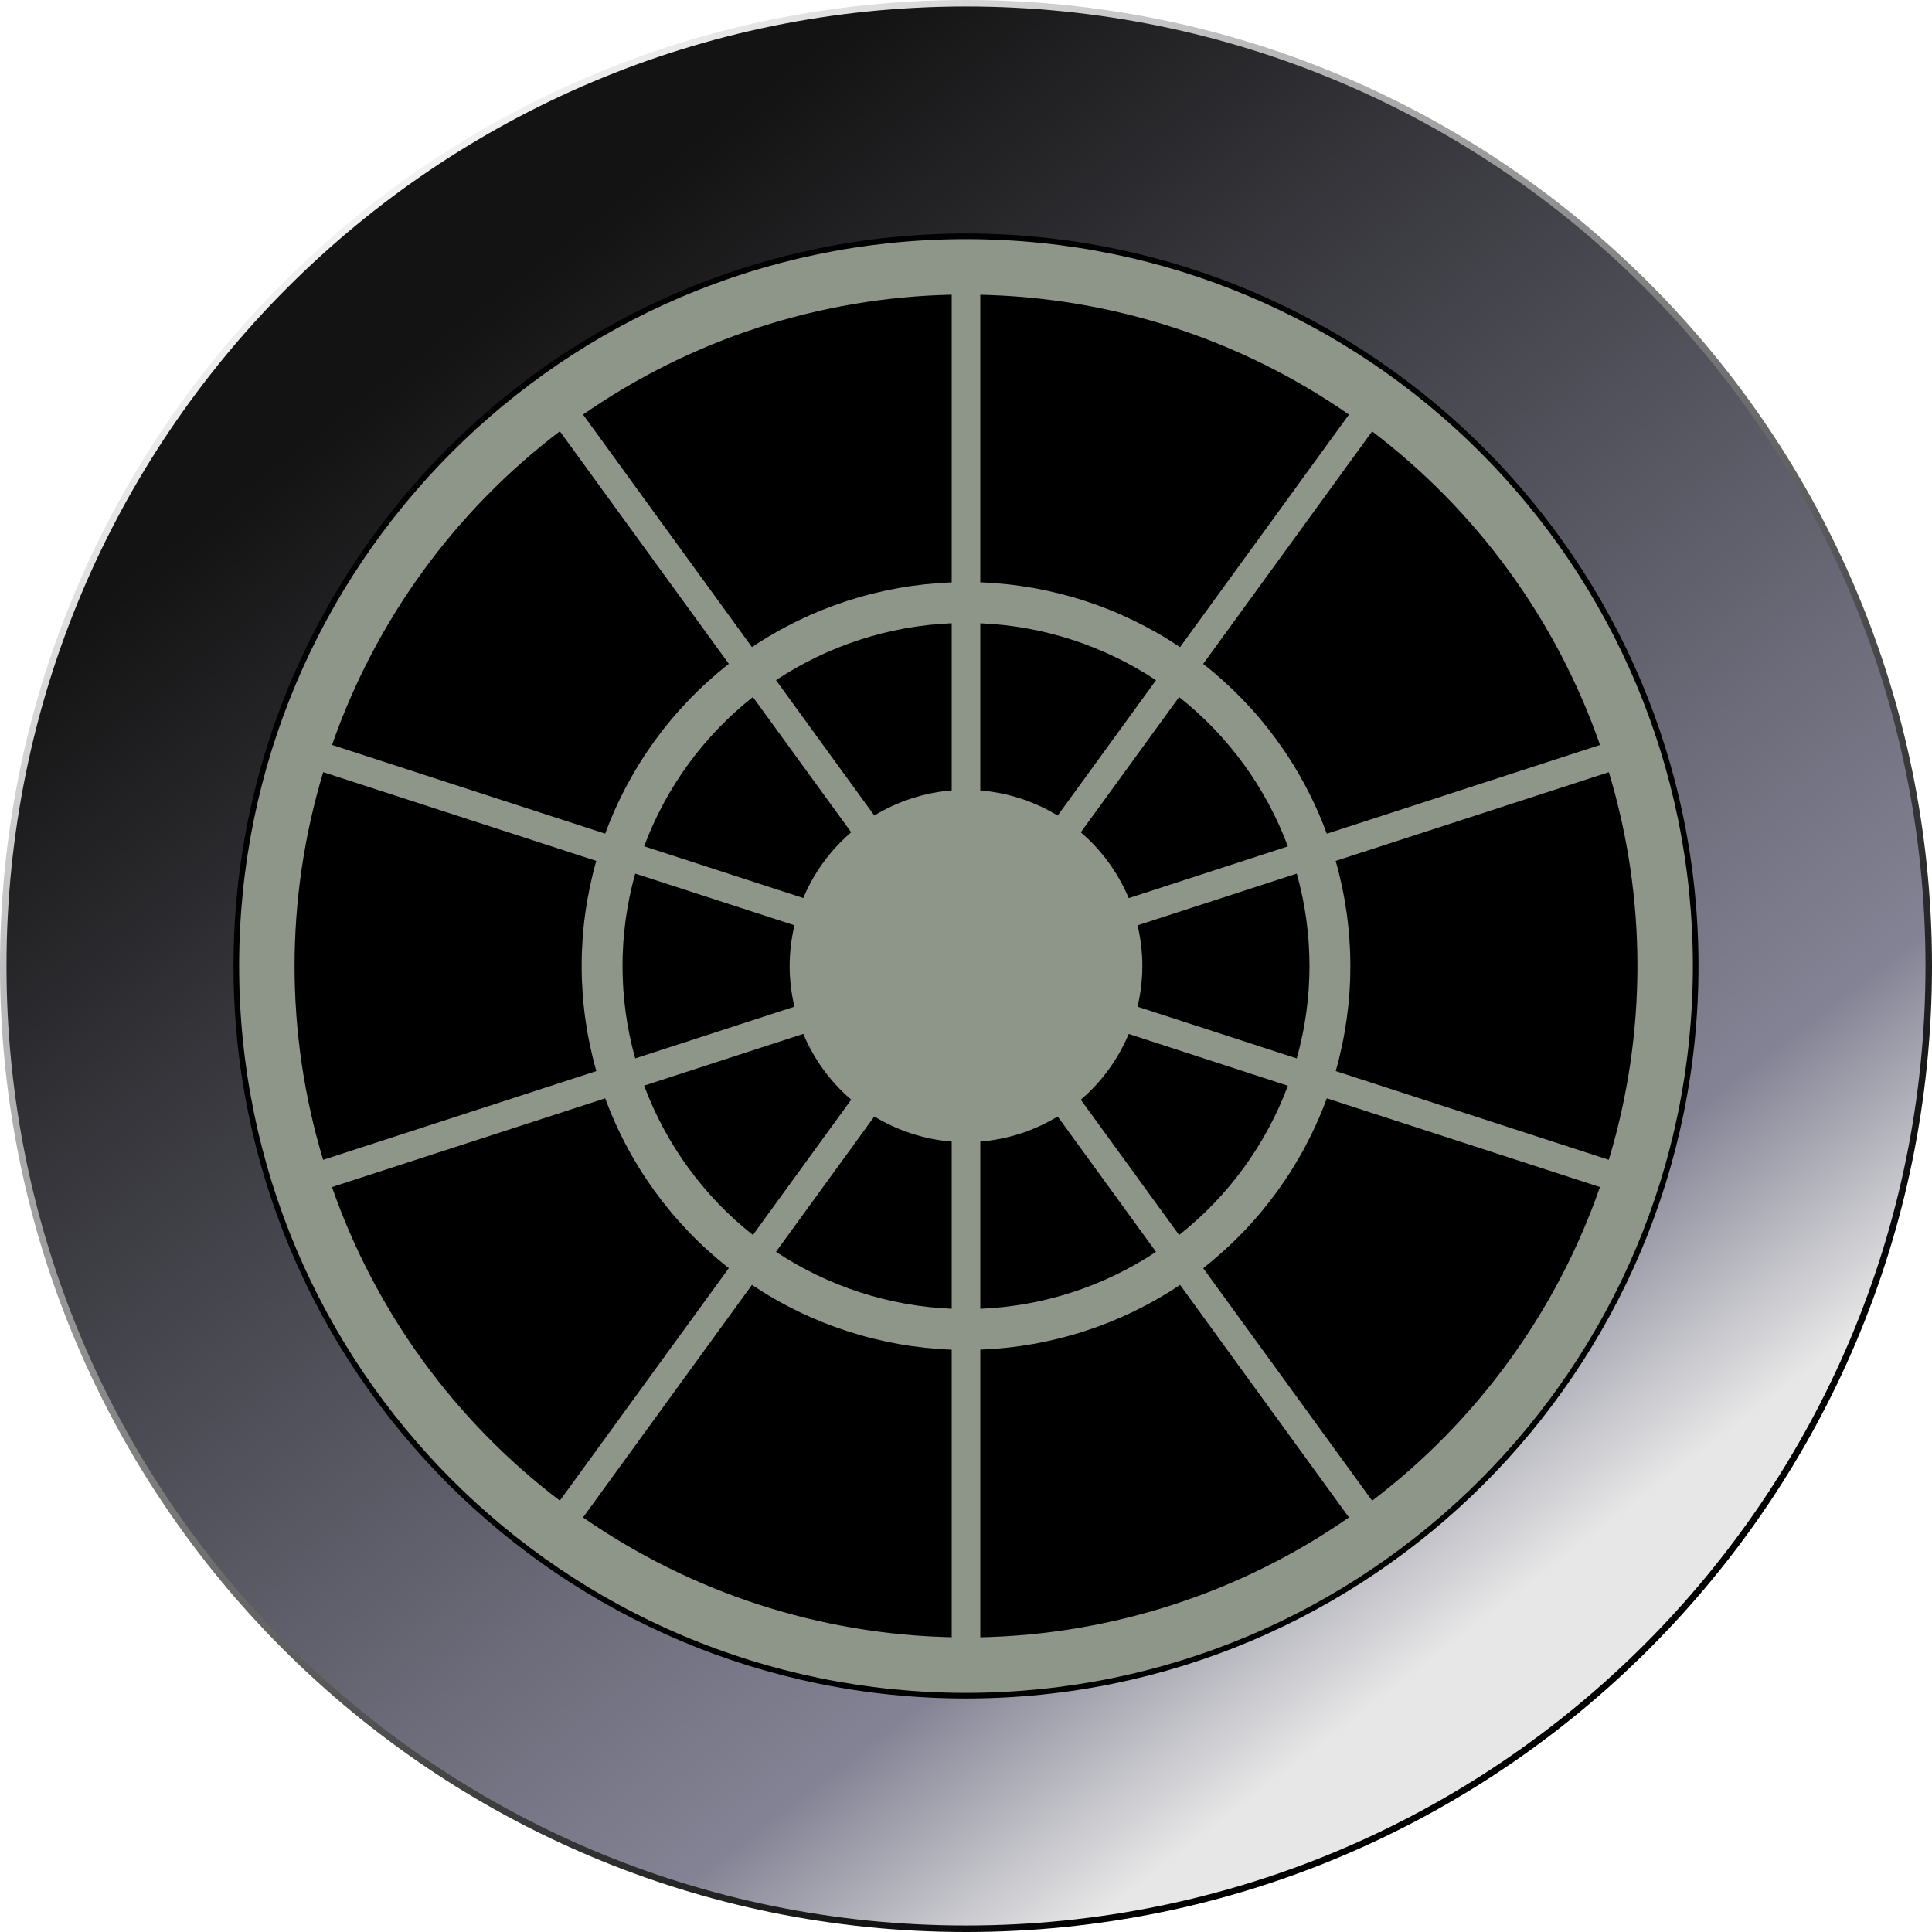
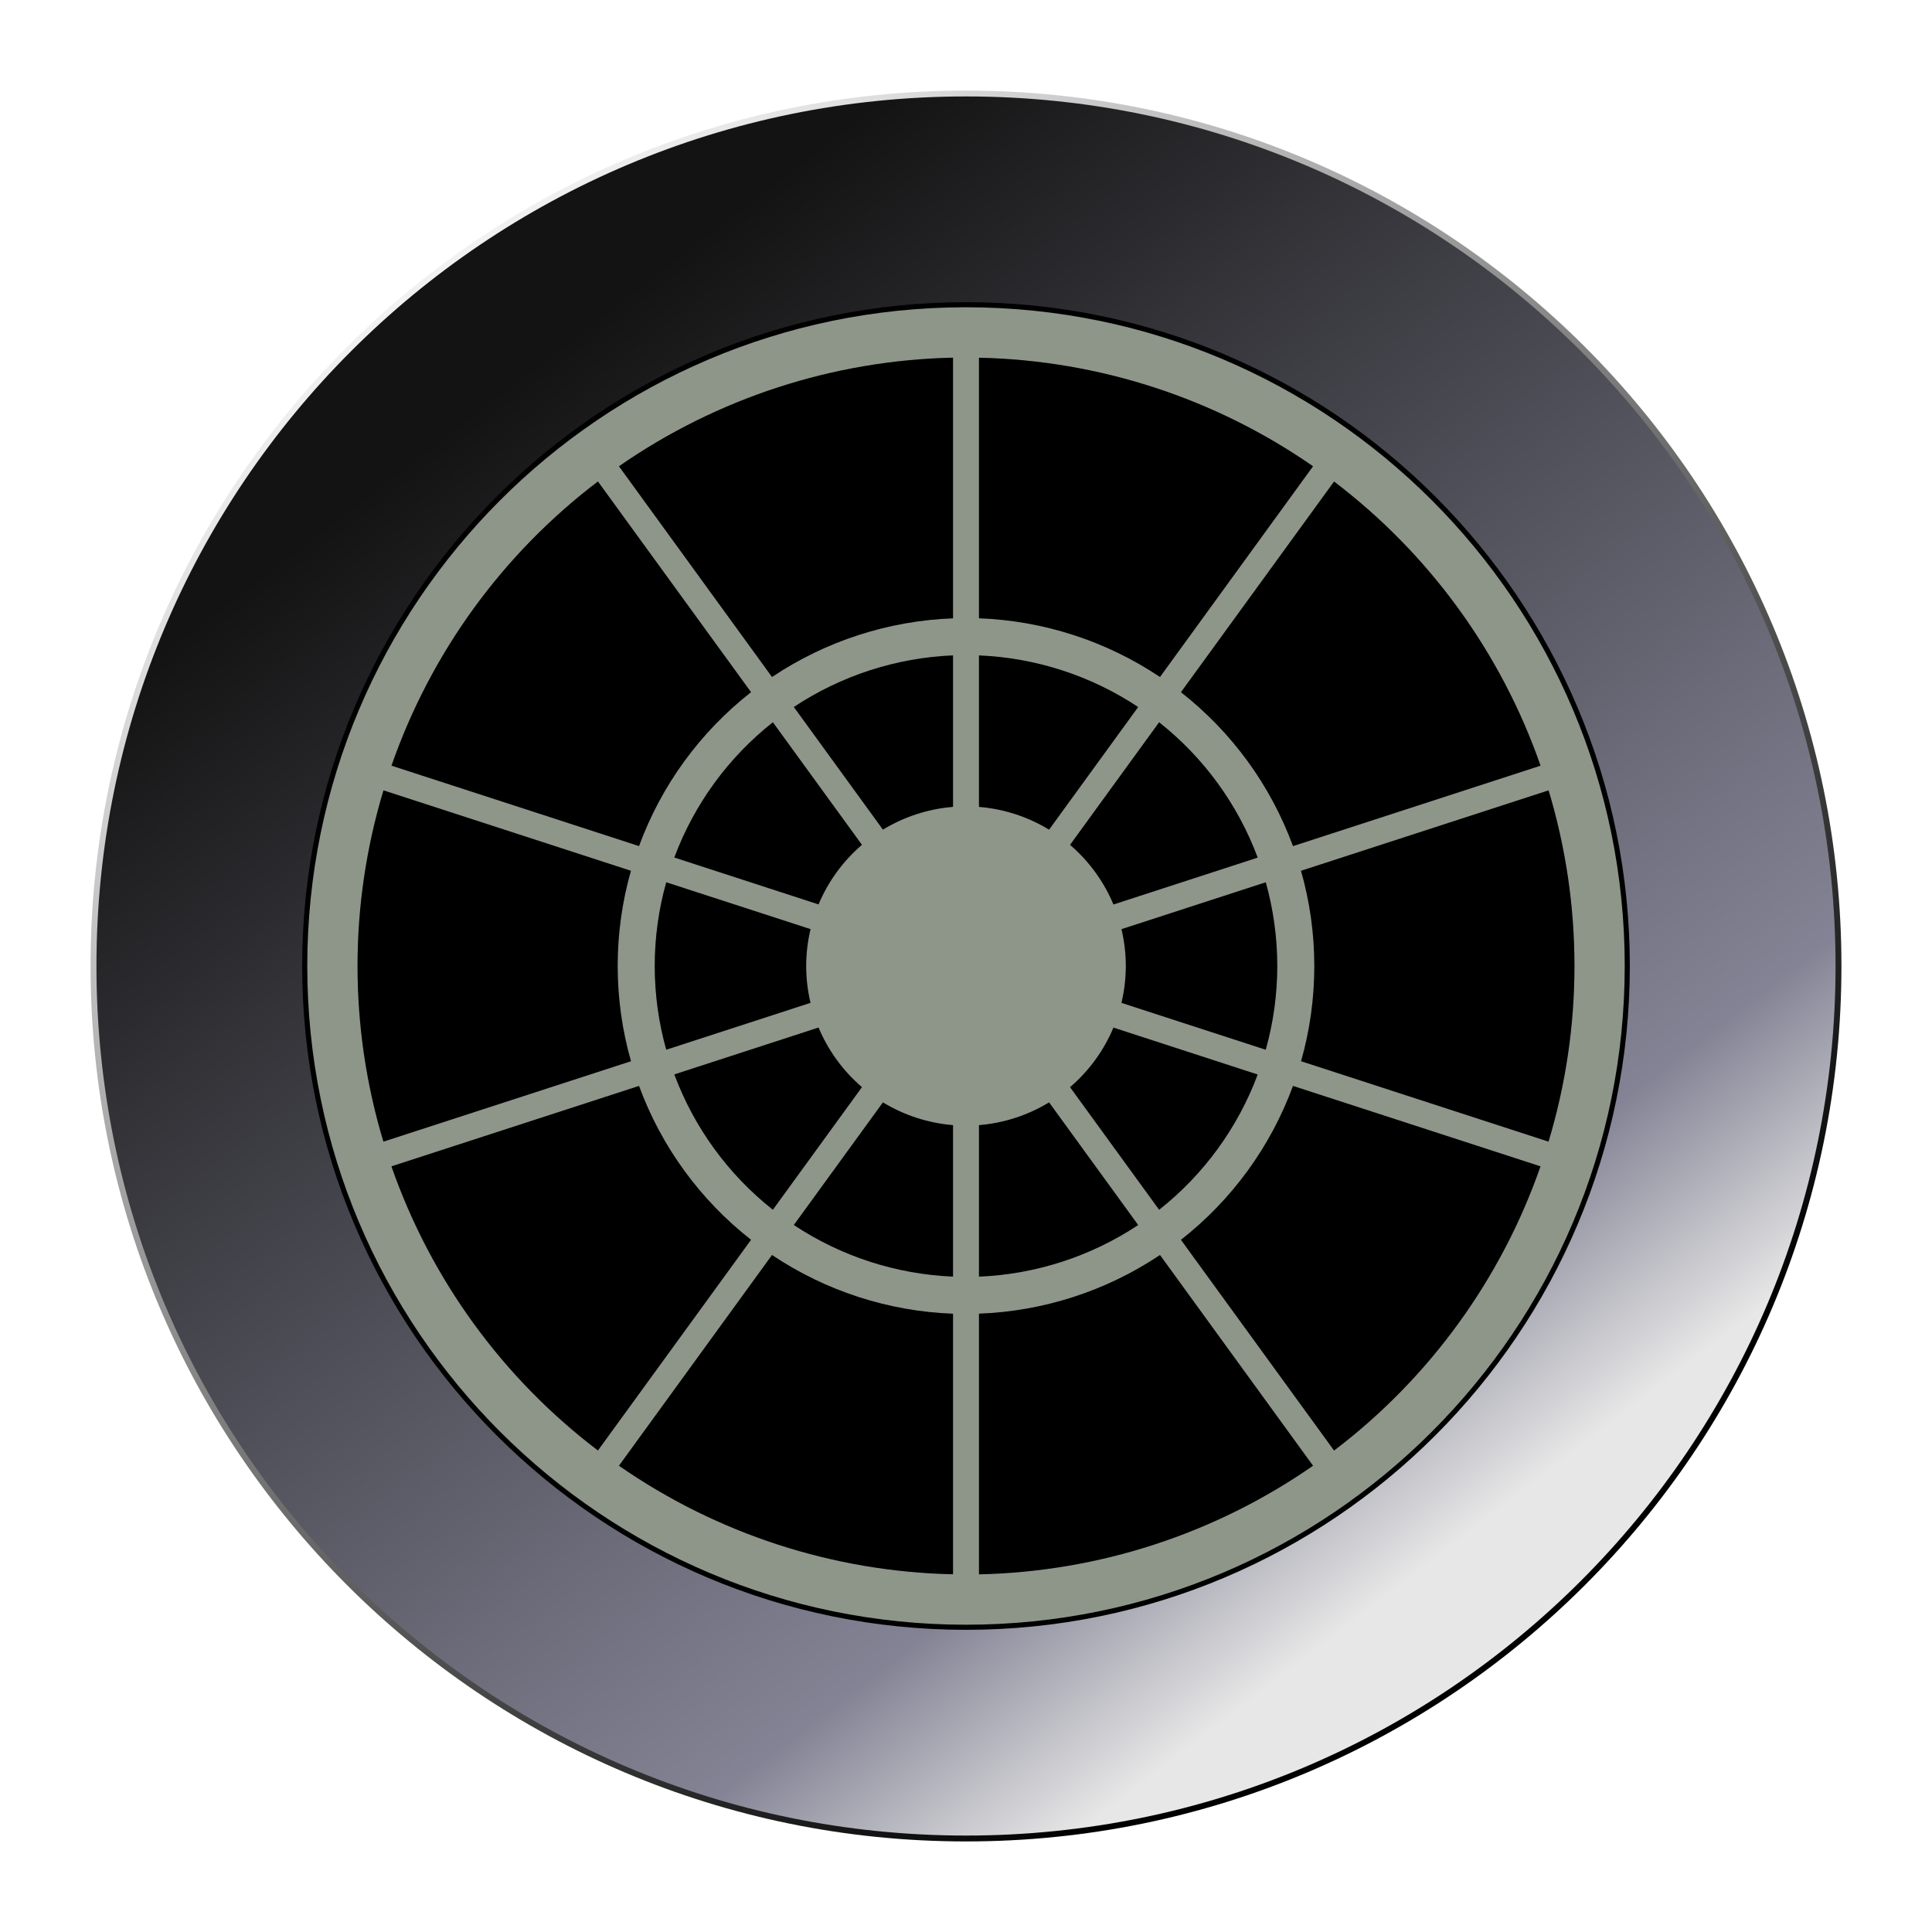
- <svg xmlns="http://www.w3.org/2000/svg" xmlns:xlink="http://www.w3.org/1999/xlink" version="1.1" id="svg2" width="58" height="58" viewBox="0 0 58 58">
+ <svg xmlns="http://www.w3.org/2000/svg" xmlns:xlink="http://www.w3.org/1999/xlink" version="1.1" id="svg2" width="64" height="64" viewBox="0 0 64 64">
  <defs id="defs6">
    <linearGradient id="linearGradient925">
      <stop style="stop-color:#fefefe;stop-opacity:1" offset="0" id="stop921" />
      <stop style="stop-color:#000000;stop-opacity:1" offset="1" id="stop923" />
    </linearGradient>
    <linearGradient id="linearGradient846">
      <stop style="stop-color:#e7e7e7;stop-opacity:1" offset="0" id="stop882" />
      <stop style="stop-color:#838395;stop-opacity:1" offset="0.167" id="stop901" />
      <stop style="stop-color:#131313;stop-opacity:1" offset="1" id="stop884" />
    </linearGradient>
    <linearGradient xlink:href="#linearGradient846" id="linearGradient899" x1="-34.494" y1="47.898" x2="-64.724" y2="8.571" gradientUnits="userSpaceOnUse" gradientTransform="translate(20)" />
    <linearGradient xlink:href="#linearGradient925" id="linearGradient927" x1="11.714" y1="2.114" x2="46.537" y2="47.381" gradientUnits="userSpaceOnUse" gradientTransform="translate(-60)" />
  </defs>
  <g id="g10">
-     <circle style="opacity:1;fill:#6ec63b;fill-opacity:1;stroke:none;stroke-width:0.515;stroke-linecap:round;stroke-linejoin:round;stroke-opacity:1" id="background_on" cx="29" cy="29" r="24.46" />
-     <circle style="opacity:1;fill:#8e968a;fill-opacity:1;stroke:none;stroke-width:0.515;stroke-linecap:round;stroke-linejoin:round;stroke-opacity:1" id="background_off" cx="29" cy="29" r="24.46" />
-     <path id="tiles_mem_10_transparent" style="display:inline;fill:#000000;fill-opacity:0.176;stroke:none;stroke-width:0.487;stroke-linecap:round;stroke-linejoin:round;stroke-opacity:1" d="M 28.57,8.848 A 20.155,20.155 0 0 0 17.504,12.445 l 5.07,6.98 a 11.538,11.526 0 0 1 5.996,-1.943 z m 0.859,0.002 v 8.631 a 11.538,11.526 0 0 1 5.996,1.945 L 40.496,12.445 A 20.155,20.155 0 0 0 29.43,8.85 Z M 16.807,12.949 a 20.155,20.155 0 0 0 -6.838,9.414 l 8.199,2.664 a 11.538,11.526 0 0 1 3.711,-5.098 z m 24.387,0.002 -5.072,6.979 a 11.538,11.526 0 0 1 3.711,5.098 L 48.033,22.363 A 20.155,20.155 0 0 0 41.193,12.951 Z M 9.703,23.182 A 20.155,20.155 0 0 0 8.844,29 20.155,20.155 0 0 0 9.701,34.818 L 17.902,32.154 A 11.538,11.526 0 0 1 17.461,29 11.538,11.526 0 0 1 17.9,25.846 Z m 38.596,0 -8.201,2.664 A 11.538,11.526 0 0 1 40.539,29 11.538,11.526 0 0 1 40.1,32.154 l 8.197,2.664 A 20.155,20.155 0 0 0 49.156,29 20.155,20.155 0 0 0 48.299,23.182 Z m -30.131,9.791 -8.201,2.664 a 20.155,20.155 0 0 0 6.84,9.412 l 5.072,-6.979 a 11.538,11.526 0 0 1 -3.711,-5.098 z m 21.664,0 a 11.538,11.526 0 0 1 -3.711,5.098 l 5.072,6.98 a 20.155,20.155 0 0 0 6.838,-9.414 z m -17.258,5.602 -5.07,6.98 a 20.155,20.155 0 0 0 11.066,3.596 v -8.631 a 11.538,11.526 0 0 1 -5.996,-1.945 z m 12.852,0 a 11.538,11.526 0 0 1 -5.996,1.943 v 8.635 A 20.155,20.155 0 0 0 40.496,45.555 Z" />
-     <g id="bezel" transform="translate(60)">
+     <circle style="fill:#6ec63b;fill-opacity:1;stroke:none;stroke-width:0.515;stroke-linecap:round;stroke-linejoin:round;stroke-opacity:1" id="background_on" cx="32" cy="32" r="24.46" />
+     <circle style="fill:#8e968a;fill-opacity:1;stroke:none;stroke-width:0.515;stroke-linecap:round;stroke-linejoin:round;stroke-opacity:1" id="background_off" cx="32" cy="32" r="24.46" />
+     <path id="tiles_mem_10_transparent" style="display:inline;fill:#000000;fill-opacity:0.176;stroke:none;stroke-width:0.487;stroke-linecap:round;stroke-linejoin:round;stroke-opacity:1" d="m 31.57,11.848 a 20.155,20.155 0 0 0 -11.066,3.598 l 5.07,6.98 a 11.538,11.526 0 0 1 5.996,-1.943 z m 0.859,0.002 v 8.631 a 11.538,11.526 0 0 1 5.996,1.945 l 5.07,-6.98 a 20.155,20.155 0 0 0 -11.066,-3.596 z m -12.623,4.1 a 20.155,20.155 0 0 0 -6.838,9.414 l 8.199,2.664 a 11.538,11.526 0 0 1 3.711,-5.098 z m 24.387,0.002 -5.072,6.979 a 11.538,11.526 0 0 1 3.711,5.098 L 51.033,25.363 A 20.155,20.155 0 0 0 44.193,15.951 Z M 12.703,26.182 A 20.155,20.155 0 0 0 11.844,32 a 20.155,20.155 0 0 0 0.857,5.818 l 8.201,-2.664 A 11.538,11.526 0 0 1 20.461,32 11.538,11.526 0 0 1 20.9,28.846 Z m 38.596,0 -8.201,2.664 A 11.538,11.526 0 0 1 43.539,32 11.538,11.526 0 0 1 43.1,35.154 l 8.197,2.664 A 20.155,20.155 0 0 0 52.156,32 20.155,20.155 0 0 0 51.299,26.182 Z m -30.131,9.791 -8.201,2.664 a 20.155,20.155 0 0 0 6.84,9.412 l 5.072,-6.979 a 11.538,11.526 0 0 1 -3.711,-5.098 z m 21.664,0 a 11.538,11.526 0 0 1 -3.711,5.098 l 5.072,6.98 a 20.155,20.155 0 0 0 6.838,-9.414 z m -17.258,5.602 -5.07,6.98 a 20.155,20.155 0 0 0 11.066,3.596 v -8.631 a 11.538,11.526 0 0 1 -5.996,-1.945 z m 12.852,0 a 11.538,11.526 0 0 1 -5.996,1.943 v 8.635 A 20.155,20.155 0 0 0 43.496,48.555 Z" />
+     <g id="bezel" transform="translate(63,3)">
      <path id="bezel_outer_ring" style="opacity:1;fill:url(#linearGradient927);fill-opacity:1;stroke-width:0.359;stroke-linecap:round;stroke-linejoin:round" d="M -31,0 A 29,29 0 0 0 -60,29 29,29 0 0 0 -31,58 29,29 0 0 0 -2,29 29,29 0 0 0 -31,0 Z m 0,4.785 A 24.215,24.215 0 0 1 -6.785,29 24.215,24.215 0 0 1 -31,53.215 24.215,24.215 0 0 1 -55.215,29 24.215,24.215 0 0 1 -31,4.785 Z" />
      <path id="bezel_inner_ring" style="opacity:1;fill:#000000;fill-opacity:1;stroke-width:0.36;stroke-linecap:round;stroke-linejoin:round" d="M -31.067,3.542 A 25.458,25.458 0 0 0 -56.458,29 25.458,25.458 0 0 0 -31,54.458 25.458,25.458 0 0 0 -5.542,29 25.458,25.458 0 0 0 -31,3.542 a 25.458,25.458 0 0 0 -0.067,0 z m 0.01,3.637 a 21.821,21.821 0 0 1 0.057,0 A 21.821,21.821 0 0 1 -9.179,29 21.821,21.821 0 0 1 -31,50.821 21.821,21.821 0 0 1 -52.821,29 21.821,21.821 0 0 1 -31.057,7.179 Z" />
      <path id="bezel_main" style="opacity:1;fill:url(#linearGradient899);fill-opacity:1;stroke-width:0.356;stroke-linecap:round;stroke-linejoin:round" d="M -31,0.195 A 28.805,28.805 0 0 0 -59.805,29 28.805,28.805 0 0 0 -31,57.805 28.805,28.805 0 0 0 -2.195,29 28.805,28.805 0 0 0 -31,0.195 Z m 0,6.815 A 21.991,21.991 0 0 1 -9.01,29 21.991,21.991 0 0 1 -31,50.99 21.991,21.991 0 0 1 -52.99,29 21.991,21.991 0 0 1 -31,7.01 Z" />
    </g>
-     <path id="tiles_swap_10_transparent" style="display:inline;fill:#000000;fill-opacity:0.176;stroke:none;stroke-width:0.487;stroke-linecap:round;stroke-linejoin:round;stroke-opacity:1" d="m 28.57,18.711 a 10.31,10.299 0 0 0 -5.273,1.709 l 2.951,4.062 a 5.294,5.289 0 0 1 2.322,-0.754 z m 0.859,0 v 5.018 a 5.294,5.289 0 0 1 2.322,0.754 l 2.951,-4.062 a 10.31,10.299 0 0 0 -5.273,-1.709 z m -6.828,2.215 a 10.31,10.299 0 0 0 -3.264,4.48 l 4.777,1.553 a 5.294,5.289 0 0 1 1.438,-1.973 z m 12.797,0 -2.951,4.061 a 5.294,5.289 0 0 1 1.438,1.975 l 4.777,-1.553 A 10.31,10.299 0 0 0 35.398,20.926 Z M 19.07,26.227 A 10.31,10.299 0 0 0 18.689,29 10.31,10.299 0 0 0 19.07,31.773 L 23.85,30.221 A 5.294,5.289 0 0 1 23.705,29 5.294,5.289 0 0 1 23.85,27.779 Z m 19.859,0 -4.779,1.553 A 5.294,5.289 0 0 1 34.295,29 5.294,5.289 0 0 1 34.15,30.221 l 4.779,1.553 A 10.31,10.299 0 0 0 39.311,29 10.31,10.299 0 0 0 38.93,26.227 Z m -14.814,4.812 -4.777,1.553 a 10.31,10.299 0 0 0 3.264,4.482 l 2.951,-4.061 a 5.294,5.289 0 0 1 -1.438,-1.975 z m 9.77,0.002 a 5.294,5.289 0 0 1 -1.438,1.973 l 2.951,4.061 a 10.31,10.299 0 0 0 3.264,-4.48 z m -7.637,2.477 -2.951,4.062 a 10.31,10.299 0 0 0 5.273,1.709 V 34.272 a 5.294,5.289 0 0 1 -2.322,-0.754 z m 5.504,0 a 5.294,5.289 0 0 1 -2.322,0.754 v 5.018 a 10.31,10.299 0 0 0 5.273,-1.709 z" />
-     <path style="display:inline;fill:#000000;fill-opacity:1;stroke:none;stroke-width:0.487;stroke-linecap:round;stroke-linejoin:round;stroke-opacity:1" d="m 29.43,18.711 v 5.018 a 5.294,5.289 0 0 1 2.322,0.754 l 2.951,-4.062 a 10.31,10.299 0 0 0 -5.273,-1.709 z" id="tile_swap_01_10" />
-     <path style="display:inline;fill:#000000;fill-opacity:1;stroke:none;stroke-width:0.487;stroke-linecap:round;stroke-linejoin:round;stroke-opacity:1" d="m 35.398,20.926 -2.951,4.061 a 5.294,5.289 0 0 1 1.438,1.975 l 4.777,-1.553 a 10.31,10.299 0 0 0 -3.264,-4.482 z" id="tile_swap_02_10" />
-     <path style="display:inline;fill:#000000;fill-opacity:1;stroke:none;stroke-width:0.487;stroke-linecap:round;stroke-linejoin:round;stroke-opacity:1" d="m 38.93,26.227 -4.779,1.553 A 5.294,5.289 0 0 1 34.295,29 5.294,5.289 0 0 1 34.15,30.221 l 4.779,1.553 A 10.31,10.299 0 0 0 39.311,29 10.31,10.299 0 0 0 38.93,26.227 Z" id="tile_swap_03_10" />
-     <path style="display:inline;fill:#000000;fill-opacity:1;stroke:none;stroke-width:0.487;stroke-linecap:round;stroke-linejoin:round;stroke-opacity:1" d="m 33.885,31.041 a 5.294,5.289 0 0 1 -1.438,1.973 l 2.951,4.061 a 10.31,10.299 0 0 0 3.264,-4.48 z" id="tile_swap_04_10" />
-     <path style="display:inline;fill:#000000;fill-opacity:1;stroke:none;stroke-width:0.487;stroke-linecap:round;stroke-linejoin:round;stroke-opacity:1" d="m 31.752,33.518 a 5.294,5.289 0 0 1 -2.322,0.754 v 5.018 a 10.31,10.299 0 0 0 5.273,-1.709 z" id="tile_swap_05_10" />
-     <path style="display:inline;fill:#000000;fill-opacity:1;stroke:none;stroke-width:0.487;stroke-linecap:round;stroke-linejoin:round;stroke-opacity:1" d="m 26.248,33.518 -2.951,4.062 a 10.31,10.299 0 0 0 5.273,1.709 V 34.272 a 5.294,5.289 0 0 1 -2.322,-0.754 z" id="tile_swap_06_10" />
-     <path style="display:inline;fill:#000000;fill-opacity:1;stroke:none;stroke-width:0.487;stroke-linecap:round;stroke-linejoin:round;stroke-opacity:1" d="m 24.115,31.039 -4.777,1.553 a 10.31,10.299 0 0 0 3.264,4.482 l 2.951,-4.061 a 5.294,5.289 0 0 1 -1.438,-1.975 z" id="tile_swap_07_10" />
-     <path style="display:inline;fill:#000000;fill-opacity:1;stroke:none;stroke-width:0.487;stroke-linecap:round;stroke-linejoin:round;stroke-opacity:1" d="M 19.07,26.227 A 10.31,10.299 0 0 0 18.689,29 a 10.31,10.299 0 0 0 0.381,2.773 l 4.779,-1.553 A 5.294,5.289 0 0 1 23.705,29 5.294,5.289 0 0 1 23.85,27.779 Z" id="tile_swap_08_10" />
-     <path style="display:inline;fill:#000000;fill-opacity:1;stroke:none;stroke-width:0.487;stroke-linecap:round;stroke-linejoin:round;stroke-opacity:1" d="m 22.602,20.926 a 10.31,10.299 0 0 0 -3.264,4.48 l 4.777,1.553 a 5.294,5.289 0 0 1 1.438,-1.973 z" id="tile_swap_09_10" />
-     <path style="display:inline;fill:#000000;fill-opacity:1;stroke:none;stroke-width:0.487;stroke-linecap:round;stroke-linejoin:round;stroke-opacity:1" d="m 28.57,18.711 a 10.31,10.299 0 0 0 -5.273,1.709 l 2.951,4.062 a 5.294,5.289 0 0 1 2.322,-0.754 z" id="tile_swap_10_10" />
-     <path id="tile_mem_05_10" style="display:inline;fill:#000000;fill-opacity:1;stroke:none;stroke-width:0.487;stroke-linecap:round;stroke-linejoin:round;stroke-opacity:1" d="m 35.426,38.574 a 11.538,11.526 0 0 1 -5.996,1.943 v 8.635 a 20.155,20.155 0 0 0 11.066,-3.598 z" />
-     <path id="tile_mem_06_10" style="display:inline;fill:#000000;fill-opacity:1;stroke:none;stroke-width:0.487;stroke-linecap:round;stroke-linejoin:round;stroke-opacity:1" d="m 22.574,38.574 -5.07,6.98 a 20.155,20.155 0 0 0 11.066,3.596 v -8.631 a 11.538,11.526 0 0 1 -5.996,-1.945 z" />
-     <path id="tile_mem_04_10" style="display:inline;fill:#000000;fill-opacity:1;stroke:none;stroke-width:0.487;stroke-linecap:round;stroke-linejoin:round;stroke-opacity:1" d="m 39.832,32.973 a 11.538,11.526 0 0 1 -3.711,5.098 l 5.072,6.98 a 20.155,20.155 0 0 0 6.838,-9.414 z" />
-     <path id="tile_mem_07_10" style="display:inline;fill:#000000;fill-opacity:1;stroke:none;stroke-width:0.487;stroke-linecap:round;stroke-linejoin:round;stroke-opacity:1" d="m 18.168,32.973 -8.201,2.664 a 20.155,20.155 0 0 0 6.84,9.412 l 5.072,-6.979 a 11.538,11.526 0 0 1 -3.711,-5.098 z" />
-     <path id="tile_mem_03_10" style="display:inline;fill:#000000;fill-opacity:1;stroke:none;stroke-width:0.487;stroke-linecap:round;stroke-linejoin:round;stroke-opacity:1" d="m 48.299,23.182 -8.201,2.664 A 11.538,11.526 0 0 1 40.539,29 a 11.538,11.526 0 0 1 -0.439,3.154 l 8.197,2.664 A 20.155,20.155 0 0 0 49.156,29 20.155,20.155 0 0 0 48.299,23.182 Z" />
-     <path id="tile_mem_08_10" style="display:inline;fill:#000000;fill-opacity:1;stroke:none;stroke-width:0.487;stroke-linecap:round;stroke-linejoin:round;stroke-opacity:1" d="M 9.703,23.182 A 20.155,20.155 0 0 0 8.844,29 a 20.155,20.155 0 0 0 0.857,5.818 l 8.201,-2.664 A 11.538,11.526 0 0 1 17.461,29 a 11.538,11.526 0 0 1 0.439,-3.154 z" />
-     <path id="tile_mem_02_10" style="display:inline;fill:#000000;fill-opacity:1;stroke:none;stroke-width:0.487;stroke-linecap:round;stroke-linejoin:round;stroke-opacity:1" d="m 41.193,12.951 -5.072,6.979 a 11.538,11.526 0 0 1 3.711,5.098 l 8.201,-2.664 a 20.155,20.155 0 0 0 -6.84,-9.412 z" />
-     <path id="tile_mem_09_10" style="display:inline;fill:#000000;fill-opacity:1;stroke:none;stroke-width:0.487;stroke-linecap:round;stroke-linejoin:round;stroke-opacity:1" d="m 16.807,12.949 a 20.155,20.155 0 0 0 -6.838,9.414 l 8.199,2.664 a 11.538,11.526 0 0 1 3.711,-5.098 z" />
-     <path id="tile_mem_01_10" style="display:inline;fill:#000000;fill-opacity:1;stroke:none;stroke-width:0.487;stroke-linecap:round;stroke-linejoin:round;stroke-opacity:1" d="m 29.43,8.85 v 8.631 a 11.538,11.526 0 0 1 5.996,1.945 l 5.07,-6.98 a 20.155,20.155 0 0 0 -11.066,-3.596 z" />
-     <path id="tile_mem_10_10" style="display:inline;fill:#000000;fill-opacity:1;stroke:none;stroke-width:0.487;stroke-linecap:round;stroke-linejoin:round;stroke-opacity:1" d="m 28.57,8.848 a 20.155,20.155 0 0 0 -11.066,3.598 l 5.07,6.98 a 11.538,11.526 0 0 1 5.996,-1.943 z" />
+     <path id="tiles_swap_10_transparent" style="display:inline;fill:#000000;fill-opacity:0.176;stroke:none;stroke-width:0.487;stroke-linecap:round;stroke-linejoin:round;stroke-opacity:1" d="m 31.57,21.711 a 10.31,10.299 0 0 0 -5.273,1.709 l 2.951,4.062 a 5.294,5.289 0 0 1 2.322,-0.754 z m 0.859,0 v 5.018 a 5.294,5.289 0 0 1 2.322,0.754 l 2.951,-4.062 a 10.31,10.299 0 0 0 -5.273,-1.709 z m -6.828,2.215 a 10.31,10.299 0 0 0 -3.264,4.48 l 4.777,1.553 a 5.294,5.289 0 0 1 1.438,-1.973 z m 12.797,0 -2.951,4.061 a 5.294,5.289 0 0 1 1.438,1.975 l 4.777,-1.553 A 10.31,10.299 0 0 0 38.398,23.926 Z M 22.07,29.227 A 10.31,10.299 0 0 0 21.689,32 10.31,10.299 0 0 0 22.07,34.773 L 26.85,33.221 A 5.294,5.289 0 0 1 26.705,32 5.294,5.289 0 0 1 26.85,30.779 Z m 19.859,0 -4.779,1.553 A 5.294,5.289 0 0 1 37.295,32 5.294,5.289 0 0 1 37.15,33.221 l 4.779,1.553 A 10.31,10.299 0 0 0 42.311,32 10.31,10.299 0 0 0 41.93,29.227 Z m -14.814,4.812 -4.777,1.553 a 10.31,10.299 0 0 0 3.264,4.482 l 2.951,-4.061 a 5.294,5.289 0 0 1 -1.438,-1.975 z m 9.77,0.002 a 5.294,5.289 0 0 1 -1.438,1.973 l 2.951,4.061 a 10.31,10.299 0 0 0 3.264,-4.48 z m -7.637,2.477 -2.951,4.062 a 10.31,10.299 0 0 0 5.273,1.709 V 37.272 a 5.294,5.289 0 0 1 -2.322,-0.754 z m 5.504,0 a 5.294,5.289 0 0 1 -2.322,0.754 v 5.018 a 10.31,10.299 0 0 0 5.273,-1.709 z" />
+     <path style="display:inline;fill:#000000;fill-opacity:1;stroke:none;stroke-width:0.487;stroke-linecap:round;stroke-linejoin:round;stroke-opacity:1" d="m 32.43,21.711 v 5.018 a 5.294,5.289 0 0 1 2.322,0.754 l 2.951,-4.062 a 10.31,10.299 0 0 0 -5.273,-1.709 z" id="tile_swap_01_10" />
+     <path style="display:inline;fill:#000000;fill-opacity:1;stroke:none;stroke-width:0.487;stroke-linecap:round;stroke-linejoin:round;stroke-opacity:1" d="m 38.398,23.926 -2.951,4.061 a 5.294,5.289 0 0 1 1.438,1.975 l 4.777,-1.553 a 10.31,10.299 0 0 0 -3.264,-4.482 z" id="tile_swap_02_10" />
+     <path style="display:inline;fill:#000000;fill-opacity:1;stroke:none;stroke-width:0.487;stroke-linecap:round;stroke-linejoin:round;stroke-opacity:1" d="m 41.93,29.227 -4.779,1.553 A 5.294,5.289 0 0 1 37.295,32 5.294,5.289 0 0 1 37.15,33.221 l 4.779,1.553 A 10.31,10.299 0 0 0 42.311,32 10.31,10.299 0 0 0 41.93,29.227 Z" id="tile_swap_03_10" />
+     <path style="display:inline;fill:#000000;fill-opacity:1;stroke:none;stroke-width:0.487;stroke-linecap:round;stroke-linejoin:round;stroke-opacity:1" d="m 36.885,34.041 a 5.294,5.289 0 0 1 -1.438,1.973 l 2.951,4.061 a 10.31,10.299 0 0 0 3.264,-4.48 z" id="tile_swap_04_10" />
+     <path style="display:inline;fill:#000000;fill-opacity:1;stroke:none;stroke-width:0.487;stroke-linecap:round;stroke-linejoin:round;stroke-opacity:1" d="m 34.752,36.518 a 5.294,5.289 0 0 1 -2.322,0.754 v 5.018 a 10.31,10.299 0 0 0 5.273,-1.709 z" id="tile_swap_05_10" />
+     <path style="display:inline;fill:#000000;fill-opacity:1;stroke:none;stroke-width:0.487;stroke-linecap:round;stroke-linejoin:round;stroke-opacity:1" d="m 29.248,36.518 -2.951,4.062 a 10.31,10.299 0 0 0 5.273,1.709 V 37.272 a 5.294,5.289 0 0 1 -2.322,-0.754 z" id="tile_swap_06_10" />
+     <path style="display:inline;fill:#000000;fill-opacity:1;stroke:none;stroke-width:0.487;stroke-linecap:round;stroke-linejoin:round;stroke-opacity:1" d="m 27.115,34.039 -4.777,1.553 a 10.31,10.299 0 0 0 3.264,4.482 l 2.951,-4.061 a 5.294,5.289 0 0 1 -1.438,-1.975 z" id="tile_swap_07_10" />
+     <path style="display:inline;fill:#000000;fill-opacity:1;stroke:none;stroke-width:0.487;stroke-linecap:round;stroke-linejoin:round;stroke-opacity:1" d="M 22.07,29.227 A 10.31,10.299 0 0 0 21.689,32 a 10.31,10.299 0 0 0 0.381,2.773 l 4.779,-1.553 A 5.294,5.289 0 0 1 26.705,32 5.294,5.289 0 0 1 26.85,30.779 Z" id="tile_swap_08_10" />
+     <path style="display:inline;fill:#000000;fill-opacity:1;stroke:none;stroke-width:0.487;stroke-linecap:round;stroke-linejoin:round;stroke-opacity:1" d="m 25.602,23.926 a 10.31,10.299 0 0 0 -3.264,4.48 l 4.777,1.553 a 5.294,5.289 0 0 1 1.438,-1.973 z" id="tile_swap_09_10" />
+     <path style="display:inline;fill:#000000;fill-opacity:1;stroke:none;stroke-width:0.487;stroke-linecap:round;stroke-linejoin:round;stroke-opacity:1" d="m 31.57,21.711 a 10.31,10.299 0 0 0 -5.273,1.709 l 2.951,4.062 a 5.294,5.289 0 0 1 2.322,-0.754 z" id="tile_swap_10_10" />
+     <path id="tile_mem_05_10" style="display:inline;fill:#000000;fill-opacity:1;stroke:none;stroke-width:0.487;stroke-linecap:round;stroke-linejoin:round;stroke-opacity:1" d="m 38.426,41.574 a 11.538,11.526 0 0 1 -5.996,1.943 v 8.635 a 20.155,20.155 0 0 0 11.066,-3.598 z" />
+     <path id="tile_mem_06_10" style="display:inline;fill:#000000;fill-opacity:1;stroke:none;stroke-width:0.487;stroke-linecap:round;stroke-linejoin:round;stroke-opacity:1" d="m 25.574,41.574 -5.07,6.98 a 20.155,20.155 0 0 0 11.066,3.596 v -8.631 a 11.538,11.526 0 0 1 -5.996,-1.945 z" />
+     <path id="tile_mem_04_10" style="display:inline;fill:#000000;fill-opacity:1;stroke:none;stroke-width:0.487;stroke-linecap:round;stroke-linejoin:round;stroke-opacity:1" d="m 42.832,35.973 a 11.538,11.526 0 0 1 -3.711,5.098 l 5.072,6.98 a 20.155,20.155 0 0 0 6.838,-9.414 z" />
+     <path id="tile_mem_07_10" style="display:inline;fill:#000000;fill-opacity:1;stroke:none;stroke-width:0.487;stroke-linecap:round;stroke-linejoin:round;stroke-opacity:1" d="m 21.168,35.973 -8.201,2.664 a 20.155,20.155 0 0 0 6.84,9.412 l 5.072,-6.979 a 11.538,11.526 0 0 1 -3.711,-5.098 z" />
+     <path id="tile_mem_03_10" style="display:inline;fill:#000000;fill-opacity:1;stroke:none;stroke-width:0.487;stroke-linecap:round;stroke-linejoin:round;stroke-opacity:1" d="m 51.299,26.182 -8.201,2.664 A 11.538,11.526 0 0 1 43.539,32 a 11.538,11.526 0 0 1 -0.439,3.154 l 8.197,2.664 A 20.155,20.155 0 0 0 52.156,32 20.155,20.155 0 0 0 51.299,26.182 Z" />
+     <path id="tile_mem_08_10" style="display:inline;fill:#000000;fill-opacity:1;stroke:none;stroke-width:0.487;stroke-linecap:round;stroke-linejoin:round;stroke-opacity:1" d="M 12.703,26.182 A 20.155,20.155 0 0 0 11.844,32 a 20.155,20.155 0 0 0 0.857,5.818 l 8.201,-2.664 A 11.538,11.526 0 0 1 20.461,32 a 11.538,11.526 0 0 1 0.439,-3.154 z" />
+     <path id="tile_mem_02_10" style="display:inline;fill:#000000;fill-opacity:1;stroke:none;stroke-width:0.487;stroke-linecap:round;stroke-linejoin:round;stroke-opacity:1" d="m 44.193,15.951 -5.072,6.979 a 11.538,11.526 0 0 1 3.711,5.098 l 8.201,-2.664 a 20.155,20.155 0 0 0 -6.84,-9.412 z" />
+     <path id="tile_mem_09_10" style="display:inline;fill:#000000;fill-opacity:1;stroke:none;stroke-width:0.487;stroke-linecap:round;stroke-linejoin:round;stroke-opacity:1" d="m 19.807,15.949 a 20.155,20.155 0 0 0 -6.838,9.414 l 8.199,2.664 a 11.538,11.526 0 0 1 3.711,-5.098 z" />
+     <path id="tile_mem_01_10" style="display:inline;fill:#000000;fill-opacity:1;stroke:none;stroke-width:0.487;stroke-linecap:round;stroke-linejoin:round;stroke-opacity:1" d="m 32.43,11.85 v 8.631 a 11.538,11.526 0 0 1 5.996,1.945 l 5.07,-6.98 a 20.155,20.155 0 0 0 -11.066,-3.596 z" />
+     <path id="tile_mem_10_10" style="display:inline;fill:#000000;fill-opacity:1;stroke:none;stroke-width:0.487;stroke-linecap:round;stroke-linejoin:round;stroke-opacity:1" d="m 31.57,11.848 a 20.155,20.155 0 0 0 -11.066,3.598 l 5.07,6.98 a 11.538,11.526 0 0 1 5.996,-1.943 z" />
  </g>
</svg>
